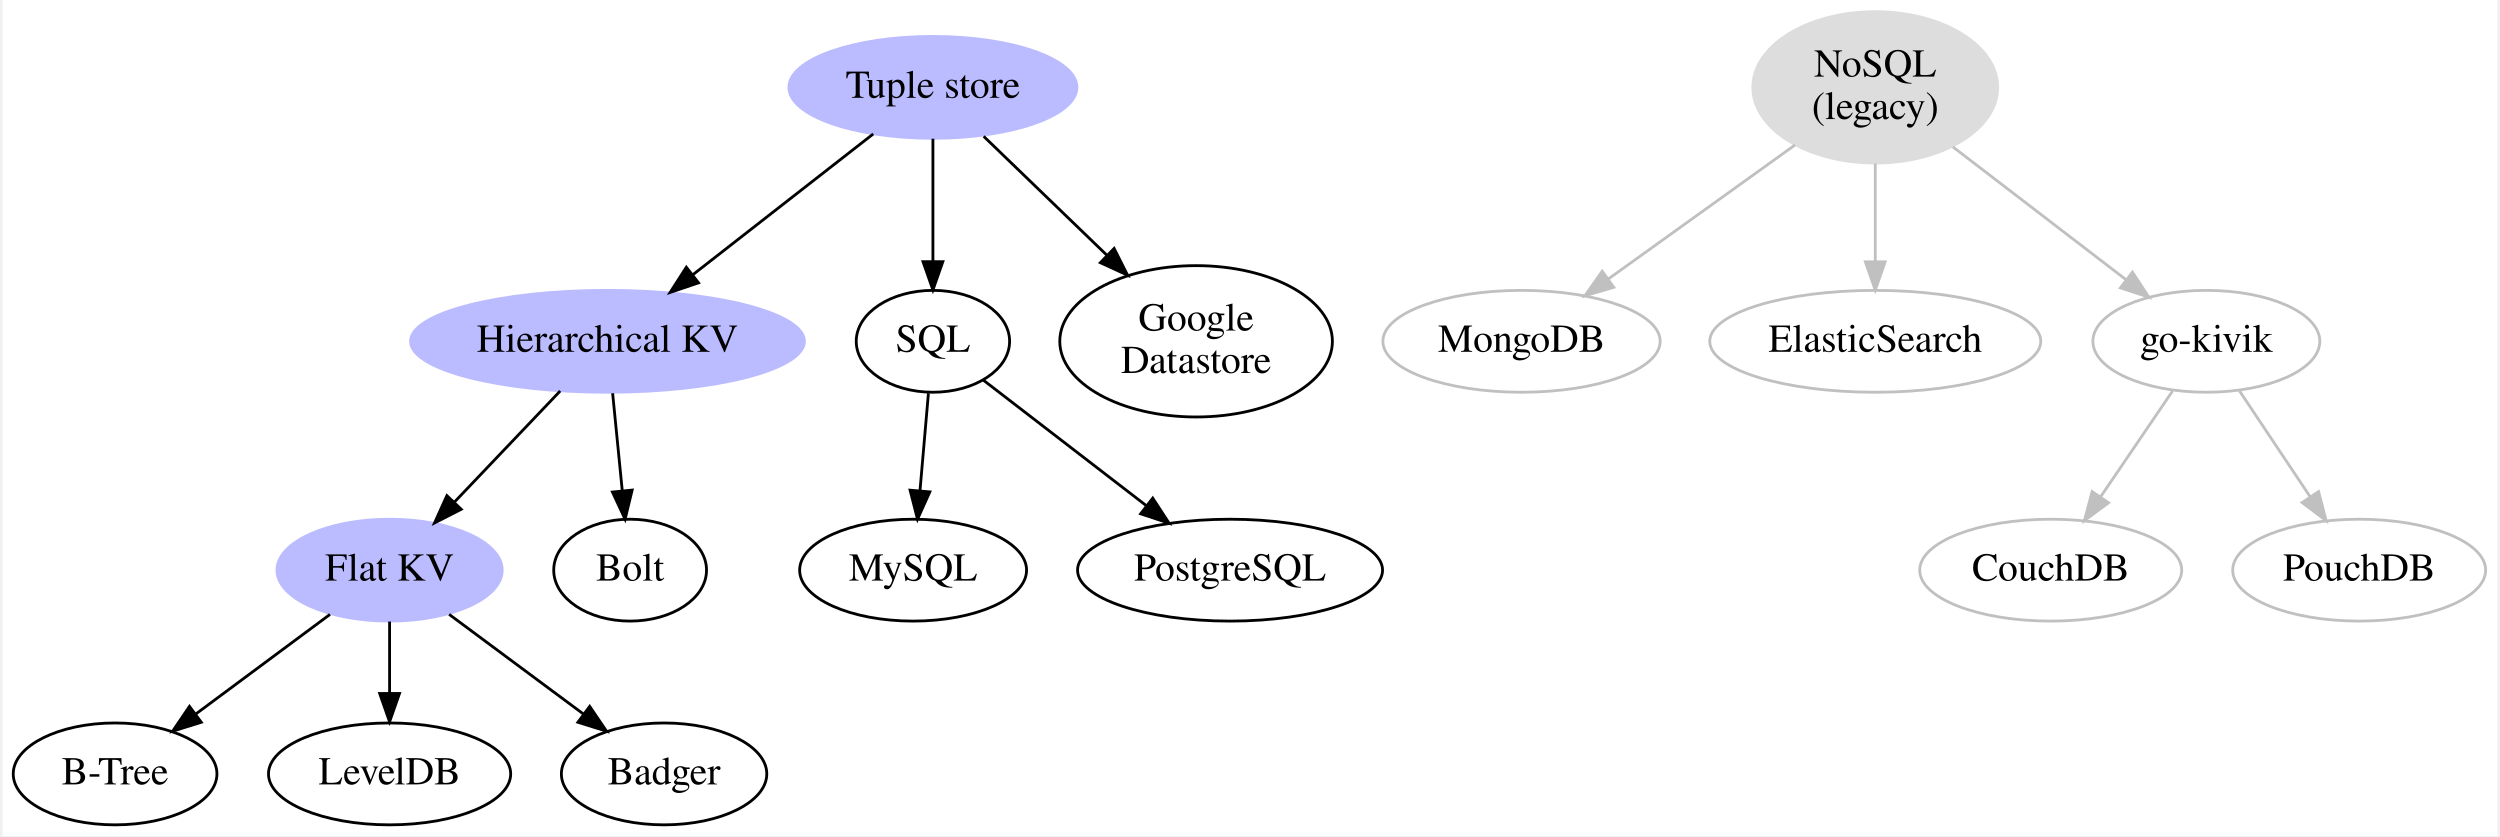
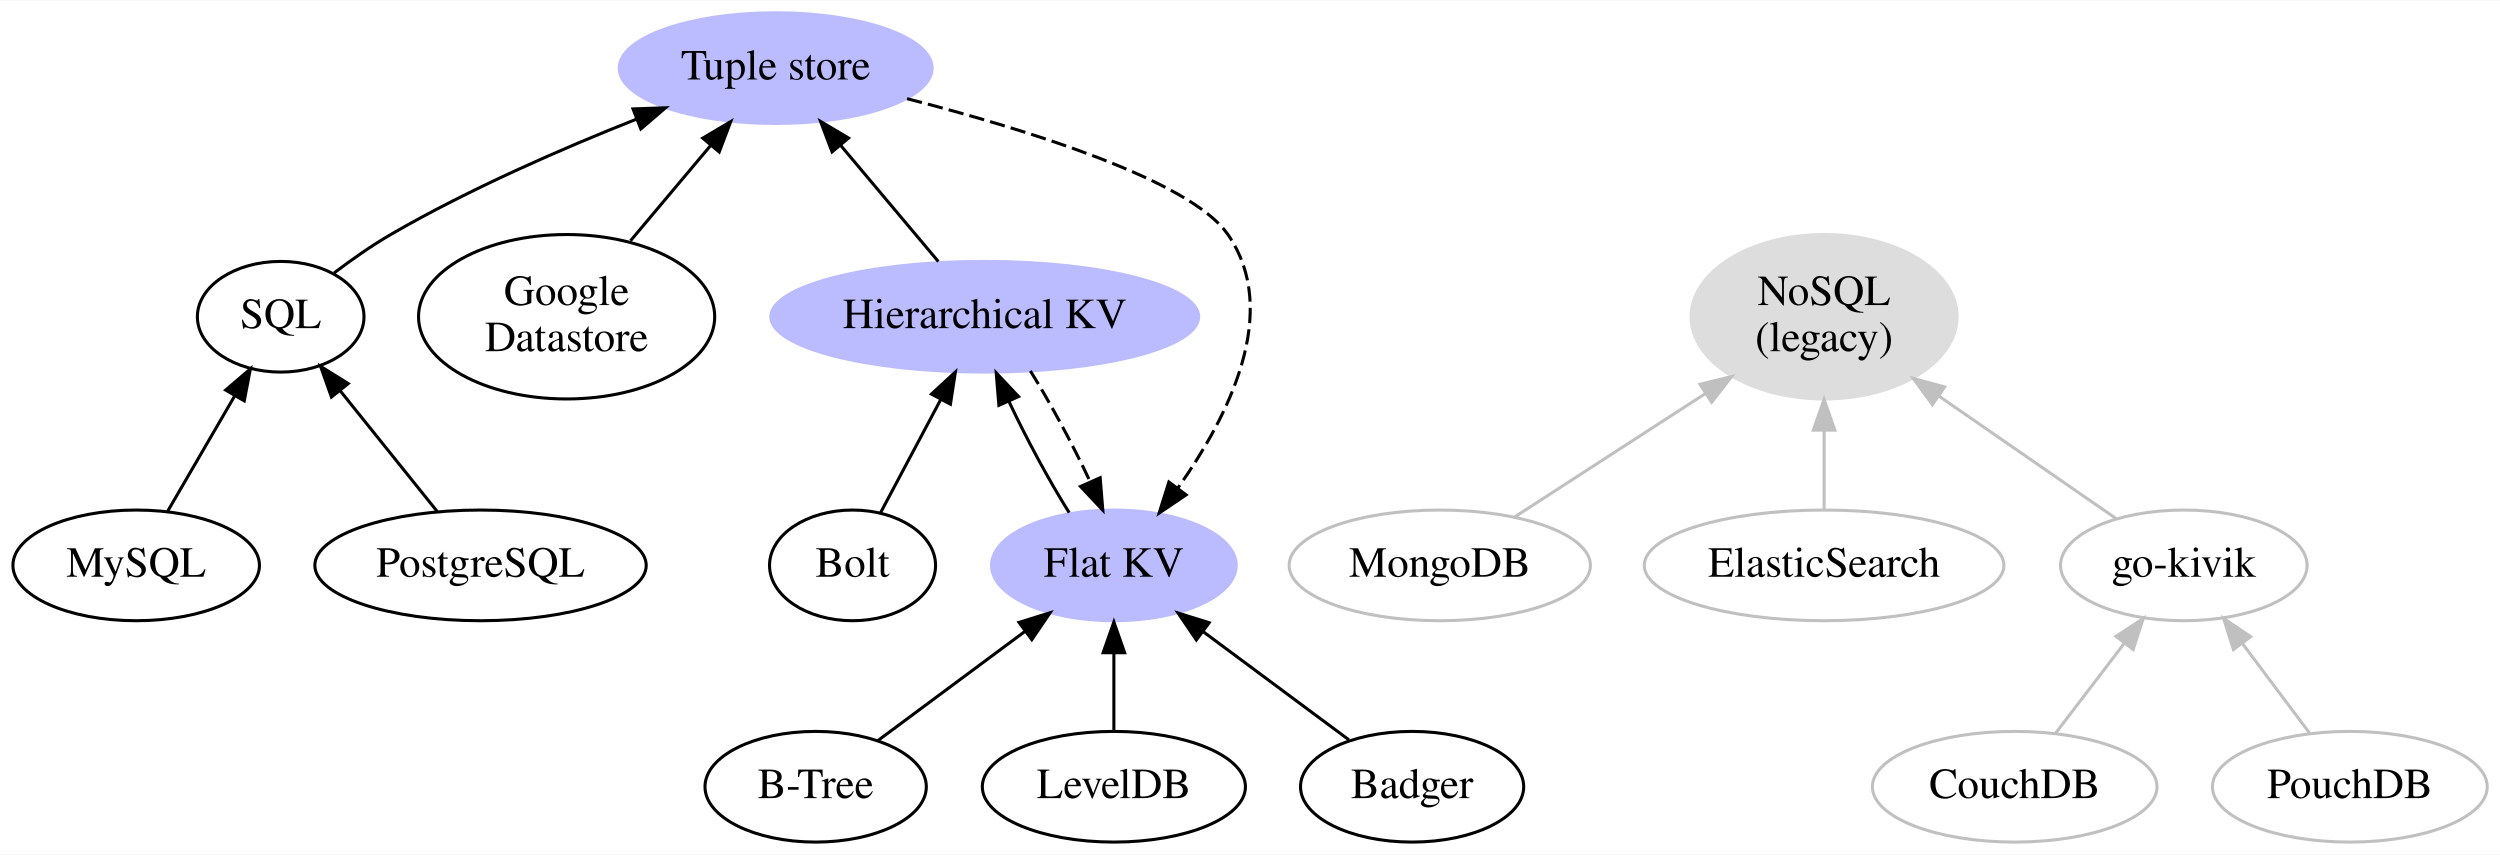
- <svg xmlns="http://www.w3.org/2000/svg" xmlns:xlink="http://www.w3.org/1999/xlink" width="882pt" height="295pt" viewBox="0.00 0.00 881.59 295.48">
-   <g id="graph0" class="graph" transform="scale(1 1) rotate(0) translate(4 291.4802)">
-     <polygon fill="#ffffff" stroke="transparent" points="-4,4 -4,-291.48 877.593,-291.48 877.593,4 -4,4" />
+ <svg xmlns="http://www.w3.org/2000/svg" xmlns:xlink="http://www.w3.org/1999/xlink" width="813pt" height="278pt" viewBox="0.00 0.00 813.14 277.74">
+   <g id="graph0" class="graph" transform="scale(1 1) rotate(0) translate(4 273.7401)">
+     <polygon fill="#ffffff" stroke="transparent" points="-4,4 -4,-273.74 809.142,-273.74 809.142,4 -4,4" />
    <g id="node1" class="node">
      <g id="a_node1">
        <a xlink:href="./docs/kv-flat.md" xlink:title="Flat KV">
-           <ellipse fill="#bbbbff" stroke="#bbbbff" cx="132.747" cy="-90" rx="39.794" ry="18" />
-           <text text-anchor="middle" x="132.747" y="-86.3" font-family="Times,serif" font-size="14.00" fill="#000000">Flat KV</text>
+           <ellipse fill="#bbbbff" stroke="#bbbbff" cx="358.296" cy="-90" rx="39.794" ry="18" />
+           <text text-anchor="middle" x="358.296" y="-86.3" font-family="Times,serif" font-size="14.00" fill="#000000">Flat KV</text>
        </a>
      </g>
    </g>
    <g id="node2" class="node">
-       <ellipse fill="none" stroke="#000000" cx="35.747" cy="-18" rx="35.995" ry="18" />
-       <text text-anchor="middle" x="35.747" y="-14.3" font-family="Times,serif" font-size="14.00" fill="#000000">B-Tree</text>
-     </g>
-     <g id="edge1" class="edge">
-       <path fill="none" stroke="#000000" d="M111.699,-74.377C97.783,-64.048 79.371,-50.381 64.161,-39.091" />
-       <polygon fill="#000000" stroke="#000000" points="66.204,-36.249 56.089,-33.099 62.032,-41.87 66.204,-36.249" />
-     </g>
-     <g id="node3" class="node">
-       <ellipse fill="none" stroke="#000000" cx="132.747" cy="-18" rx="42.793" ry="18" />
-       <text text-anchor="middle" x="132.747" y="-14.3" font-family="Times,serif" font-size="14.00" fill="#000000">LevelDB</text>
-     </g>
-     <g id="edge2" class="edge">
-       <path fill="none" stroke="#000000" d="M132.747,-71.831C132.747,-64.131 132.747,-54.974 132.747,-46.417" />
-       <polygon fill="#000000" stroke="#000000" points="136.247,-46.413 132.747,-36.413 129.247,-46.413 136.247,-46.413" />
-     </g>
-     <g id="node4" class="node">
-       <ellipse fill="none" stroke="#000000" cx="229.747" cy="-18" rx="36.294" ry="18" />
-       <text text-anchor="middle" x="229.747" y="-14.3" font-family="Times,serif" font-size="14.00" fill="#000000">Badger</text>
-     </g>
-     <g id="edge3" class="edge">
-       <path fill="none" stroke="#000000" d="M153.794,-74.377C167.71,-64.048 186.122,-50.381 201.333,-39.091" />
-       <polygon fill="#000000" stroke="#000000" points="203.461,-41.87 209.405,-33.099 199.289,-36.249 203.461,-41.87" />
-     </g>
-     <g id="node5" class="node">
-       <g id="a_node5">
+       <g id="a_node2">
        <a xlink:href="./docs/kv-hierarchical.md" xlink:title="Hierarchical KV">
-           <ellipse fill="#bbbbff" stroke="#bbbbff" cx="209.747" cy="-170.87" rx="69.588" ry="18" />
-           <text text-anchor="middle" x="209.747" y="-167.17" font-family="Times,serif" font-size="14.00" fill="#000000">Hierarchical KV</text>
+           <ellipse fill="#bbbbff" stroke="#bbbbff" cx="316.296" cy="-170.87" rx="69.588" ry="18" />
+           <text text-anchor="middle" x="316.296" y="-167.17" font-family="Times,serif" font-size="14.00" fill="#000000">Hierarchical KV</text>
        </a>
      </g>
    </g>
-     <g id="edge4" class="edge">
-       <path fill="none" stroke="#000000" d="M193.039,-153.322C182.124,-141.858 167.724,-126.735 155.734,-114.142" />
-       <polygon fill="#000000" stroke="#000000" points="158.063,-111.513 148.633,-106.684 152.994,-116.34 158.063,-111.513" />
+     <g id="edge1" class="edge">
+       <path fill="none" stroke="#000000" d="M343.753,-107.15C337.14,-117.687 329.742,-131.423 324.111,-143.443" />
+       <polygon fill="#000000" stroke="#000000" points="320.895,-142.061 320.024,-152.62 327.29,-144.91 320.895,-142.061" />
+     </g>
+     <g id="edge6" class="edge">
+       <path fill="none" stroke="#000000" stroke-dasharray="5,2" d="M331.133,-153.251C337.675,-142.771 344.944,-129.251 350.493,-117.403" />
+       <polygon fill="#000000" stroke="#000000" points="353.832,-118.507 354.695,-107.948 347.435,-115.664 353.832,-118.507" />
    </g>
    <g id="node6" class="node">
-       <ellipse fill="none" stroke="#000000" cx="217.747" cy="-90" rx="27" ry="18" />
-       <text text-anchor="middle" x="217.747" y="-86.3" font-family="Times,serif" font-size="14.00" fill="#000000">Bolt</text>
-     </g>
-     <g id="edge5" class="edge">
-       <path fill="none" stroke="#000000" d="M211.562,-152.519C212.572,-142.315 213.849,-129.404 214.98,-117.968" />
-       <polygon fill="#000000" stroke="#000000" points="218.465,-118.296 215.966,-107.999 211.499,-117.606 218.465,-118.296" />
-     </g>
-     <g id="node7" class="node">
-       <g id="a_node7">
-         <a xlink:href="./docs/sql-tuple.md" xlink:title="SQL">
-           <ellipse fill="none" stroke="#000000" cx="324.747" cy="-170.87" rx="27.097" ry="18" />
-           <text text-anchor="middle" x="324.747" y="-167.17" font-family="Times,serif" font-size="14.00" fill="#000000">SQL</text>
+       <g id="a_node6">
+         <a xlink:href="./docs/tuple-strict.md" xlink:title="Tuple store">
+           <ellipse fill="#bbbbff" stroke="#bbbbff" cx="248.296" cy="-251.74" rx="50.892" ry="18" />
+           <text text-anchor="middle" x="248.296" y="-248.04" font-family="Times,serif" font-size="14.00" fill="#000000">Tuple store</text>
        </a>
      </g>
    </g>
-     <g id="node8" class="node">
-       <ellipse fill="none" stroke="#000000" cx="317.747" cy="-90" rx="40.094" ry="18" />
-       <text text-anchor="middle" x="317.747" y="-86.3" font-family="Times,serif" font-size="14.00" fill="#000000">MySQL</text>
+     <g id="edge5" class="edge">
+       <path fill="none" stroke="#000000" d="M301.205,-188.818C291.833,-199.964 279.65,-214.453 269.337,-226.717" />
+       <polygon fill="#000000" stroke="#000000" points="266.636,-224.491 262.879,-234.398 271.994,-228.996 266.636,-224.491" />
    </g>
-     <g id="edge6" class="edge">
-       <path fill="none" stroke="#000000" d="M323.158,-152.519C322.275,-142.315 321.158,-129.404 320.168,-117.968" />
-       <polygon fill="#000000" stroke="#000000" points="323.654,-117.66 319.305,-107.999 316.68,-118.264 323.654,-117.66" />
+     <g id="node3" class="node">
+       <ellipse fill="none" stroke="#000000" cx="261.296" cy="-18" rx="35.995" ry="18" />
+       <text text-anchor="middle" x="261.296" y="-14.3" font-family="Times,serif" font-size="14.00" fill="#000000">B-Tree</text>
    </g>
-     <g id="node9" class="node">
-       <ellipse fill="none" stroke="#000000" cx="429.747" cy="-90" rx="53.891" ry="18" />
-       <text text-anchor="middle" x="429.747" y="-86.3" font-family="Times,serif" font-size="14.00" fill="#000000">PostgreSQL</text>
+     <g id="edge2" class="edge">
+       <path fill="none" stroke="#000000" d="M281.395,-32.918C295.254,-43.206 313.89,-57.039 329.346,-68.511" />
+       <polygon fill="#000000" stroke="#000000" points="327.439,-71.454 337.554,-74.604 331.611,-65.833 327.439,-71.454" />
+     </g>
+     <g id="node4" class="node">
+       <ellipse fill="none" stroke="#000000" cx="358.296" cy="-18" rx="42.793" ry="18" />
+       <text text-anchor="middle" x="358.296" y="-14.3" font-family="Times,serif" font-size="14.00" fill="#000000">LevelDB</text>
+     </g>
+     <g id="edge3" class="edge">
+       <path fill="none" stroke="#000000" d="M358.296,-36.169C358.296,-43.869 358.296,-53.026 358.296,-61.583" />
+       <polygon fill="#000000" stroke="#000000" points="354.796,-61.587 358.296,-71.587 361.796,-61.587 354.796,-61.587" />
+     </g>
+     <g id="node5" class="node">
+       <ellipse fill="none" stroke="#000000" cx="455.296" cy="-18" rx="36.294" ry="18" />
+       <text text-anchor="middle" x="455.296" y="-14.3" font-family="Times,serif" font-size="14.00" fill="#000000">Badger</text>
+     </g>
+     <g id="edge4" class="edge">
+       <path fill="none" stroke="#000000" d="M434.725,-33.269C420.93,-43.509 402.562,-57.144 387.289,-68.479" />
+       <polygon fill="#000000" stroke="#000000" points="385.116,-65.734 379.172,-74.504 389.288,-71.355 385.116,-65.734" />
+     </g>
+     <g id="edge12" class="edge">
+       <path fill="none" stroke="#000000" stroke-dasharray="5,2" d="M291.025,-241.802C329.889,-231.794 383.003,-215.353 395.296,-197.74 412.862,-172.575 395.538,-138.331 379.167,-115.261" />
+       <polygon fill="#000000" stroke="#000000" points="381.798,-112.934 373.014,-107.009 376.186,-117.118 381.798,-112.934" />
+     </g>
+     <g id="node7" class="node">
+       <ellipse fill="none" stroke="#000000" cx="273.296" cy="-90" rx="27" ry="18" />
+       <text text-anchor="middle" x="273.296" y="-86.3" font-family="Times,serif" font-size="14.00" fill="#000000">Bolt</text>
    </g>
    <g id="edge7" class="edge">
-       <path fill="none" stroke="#000000" d="M342.559,-157.152C358.288,-145.037 381.536,-127.132 400.071,-112.856" />
-       <polygon fill="#000000" stroke="#000000" points="402.425,-115.461 408.211,-106.586 398.153,-109.915 402.425,-115.461" />
+       <path fill="none" stroke="#000000" d="M282.416,-107.15C288.113,-117.865 295.569,-131.888 302.036,-144.051" />
+       <polygon fill="#000000" stroke="#000000" points="298.958,-145.717 306.743,-152.904 305.139,-142.431 298.958,-145.717" />
    </g>
-     <g id="node10" class="node">
-       <ellipse fill="none" stroke="#000000" cx="417.747" cy="-170.87" rx="48.167" ry="26.741" />
-       <text text-anchor="middle" x="417.747" y="-174.67" font-family="Times,serif" font-size="14.00" fill="#000000">Google</text>
-       <text text-anchor="middle" x="417.747" y="-159.67" font-family="Times,serif" font-size="14.00" fill="#000000">Datastore</text>
-     </g>
-     <g id="node11" class="node">
-       <g id="a_node11">
-         <a xlink:href="./docs/tuple-strict.md" xlink:title="Tuple store">
-           <ellipse fill="#bbbbff" stroke="#bbbbff" cx="324.747" cy="-260.61" rx="50.892" ry="18" />
-           <text text-anchor="middle" x="324.747" y="-256.91" font-family="Times,serif" font-size="14.00" fill="#000000">Tuple store</text>
+     <g id="node8" class="node">
+       <g id="a_node8">
+         <a xlink:href="./docs/sql-tuple.md" xlink:title="SQL">
+           <ellipse fill="none" stroke="#000000" cx="87.296" cy="-170.87" rx="27.097" ry="18" />
+           <text text-anchor="middle" x="87.296" y="-167.17" font-family="Times,serif" font-size="14.00" fill="#000000">SQL</text>
        </a>
      </g>
    </g>
+     <g id="edge8" class="edge">
+       <path fill="none" stroke="#000000" d="M104.676,-185.122C110.412,-189.471 116.951,-194.069 123.296,-197.74 148.677,-212.423 178.807,-225.555 203.126,-235.191" />
+       <polygon fill="#000000" stroke="#000000" points="201.891,-238.466 212.479,-238.839 204.435,-231.945 201.891,-238.466" />
+     </g>
+     <g id="node9" class="node">
+       <ellipse fill="none" stroke="#000000" cx="40.296" cy="-90" rx="40.094" ry="18" />
+       <text text-anchor="middle" x="40.296" y="-86.3" font-family="Times,serif" font-size="14.00" fill="#000000">MySQL</text>
+     </g>
    <g id="edge9" class="edge">
-       <path fill="none" stroke="#000000" d="M303.654,-244.15C285.759,-230.186 259.872,-209.985 239.807,-194.328" />
-       <polygon fill="#000000" stroke="#000000" points="241.919,-191.536 231.882,-188.143 237.612,-197.054 241.919,-191.536" />
+       <path fill="none" stroke="#000000" d="M50.495,-107.548C56.863,-118.505 65.174,-132.806 72.287,-145.044" />
+       <polygon fill="#000000" stroke="#000000" points="69.389,-147.024 77.44,-153.911 75.441,-143.506 69.389,-147.024" />
+     </g>
+     <g id="node10" class="node">
+       <ellipse fill="none" stroke="#000000" cx="152.296" cy="-90" rx="53.891" ry="18" />
+       <text text-anchor="middle" x="152.296" y="-86.3" font-family="Times,serif" font-size="14.00" fill="#000000">PostgreSQL</text>
    </g>
    <g id="edge10" class="edge">
-       <path fill="none" stroke="#000000" d="M324.747,-242.45C324.747,-230.043 324.747,-213.352 324.747,-199.209" />
-       <polygon fill="#000000" stroke="#000000" points="328.247,-199.003 324.747,-189.003 321.247,-199.003 328.247,-199.003" />
+       <path fill="none" stroke="#000000" d="M138.192,-107.548C128.942,-119.056 116.728,-134.252 106.584,-146.874" />
+       <polygon fill="#000000" stroke="#000000" points="103.805,-144.744 100.268,-154.731 109.261,-149.129 103.805,-144.744" />
    </g>
-     <g id="edge8" class="edge">
-       <path fill="none" stroke="#000000" d="M342.678,-243.307C354.994,-231.423 371.675,-215.327 386.185,-201.326" />
-       <polygon fill="#000000" stroke="#000000" points="388.774,-203.691 393.54,-194.229 383.913,-198.654 388.774,-203.691" />
+     <g id="node11" class="node">
+       <ellipse fill="none" stroke="#000000" cx="180.296" cy="-170.87" rx="48.167" ry="26.741" />
+       <text text-anchor="middle" x="180.296" y="-174.67" font-family="Times,serif" font-size="14.00" fill="#000000">Google</text>
+       <text text-anchor="middle" x="180.296" y="-159.67" font-family="Times,serif" font-size="14.00" fill="#000000">Datastore</text>
+     </g>
+     <g id="edge11" class="edge">
+       <path fill="none" stroke="#000000" d="M201.068,-195.573C209.307,-205.371 218.773,-216.629 227.058,-226.481" />
+       <polygon fill="#000000" stroke="#000000" points="224.571,-228.962 233.685,-234.363 229.928,-224.457 224.571,-228.962" />
    </g>
    <g id="node12" class="node">
-       <ellipse fill="#dddddd" stroke="#dddddd" cx="657.747" cy="-260.61" rx="43.267" ry="26.741" />
-       <text text-anchor="middle" x="657.747" y="-264.41" font-family="Times,serif" font-size="14.00" fill="#000000">NoSQL</text>
-       <text text-anchor="middle" x="657.747" y="-249.41" font-family="Times,serif" font-size="14.00" fill="#000000">(legacy)</text>
+       <ellipse fill="#dddddd" stroke="#dddddd" cx="589.296" cy="-170.87" rx="43.267" ry="26.741" />
+       <text text-anchor="middle" x="589.296" y="-174.67" font-family="Times,serif" font-size="14.00" fill="#000000">NoSQL</text>
+       <text text-anchor="middle" x="589.296" y="-159.67" font-family="Times,serif" font-size="14.00" fill="#000000">(legacy)</text>
    </g>
    <g id="node13" class="node">
-       <ellipse fill="none" stroke="#c0c0c0" cx="532.747" cy="-170.87" rx="48.993" ry="18" />
-       <text text-anchor="middle" x="532.747" y="-167.17" font-family="Times,serif" font-size="14.00" fill="#000000">MongoDB</text>
+       <ellipse fill="none" stroke="#c0c0c0" cx="464.296" cy="-90" rx="48.993" ry="18" />
+       <text text-anchor="middle" x="464.296" y="-86.3" font-family="Times,serif" font-size="14.00" fill="#000000">MongoDB</text>
    </g>
-     <g id="edge11" class="edge">
-       <path fill="none" stroke="#c0c0c0" d="M629.382,-240.247C609.718,-226.129 583.55,-207.342 563.404,-192.88" />
-       <polygon fill="#c0c0c0" stroke="#c0c0c0" points="565.34,-189.961 555.176,-186.972 561.258,-195.647 565.34,-189.961" />
+     <g id="edge13" class="edge">
+       <path fill="none" stroke="#c0c0c0" d="M488.694,-105.784C506.35,-117.207 530.566,-132.874 550.815,-145.974" />
+       <polygon fill="#c0c0c0" stroke="#c0c0c0" points="548.922,-148.918 559.219,-151.411 552.724,-143.041 548.922,-148.918" />
    </g>
    <g id="node14" class="node">
-       <ellipse fill="none" stroke="#c0c0c0" cx="657.747" cy="-170.87" rx="58.49" ry="18" />
-       <text text-anchor="middle" x="657.747" y="-167.17" font-family="Times,serif" font-size="14.00" fill="#000000">ElasticSearch</text>
+       <ellipse fill="none" stroke="#c0c0c0" cx="589.296" cy="-90" rx="58.49" ry="18" />
+       <text text-anchor="middle" x="589.296" y="-86.3" font-family="Times,serif" font-size="14.00" fill="#000000">ElasticSearch</text>
    </g>
-     <g id="edge12" class="edge">
-       <path fill="none" stroke="#c0c0c0" d="M657.747,-233.685C657.747,-222.73 657.747,-210.067 657.747,-198.993" />
-       <polygon fill="#c0c0c0" stroke="#c0c0c0" points="661.247,-198.97 657.747,-188.97 654.247,-198.97 661.247,-198.97" />
+     <g id="edge14" class="edge">
+       <path fill="none" stroke="#c0c0c0" d="M589.296,-108.351C589.296,-115.921 589.296,-124.98 589.296,-133.822" />
+       <polygon fill="#c0c0c0" stroke="#c0c0c0" points="585.797,-133.999 589.296,-143.999 592.797,-134 585.797,-133.999" />
    </g>
    <g id="node15" class="node">
-       <ellipse fill="none" stroke="#c0c0c0" cx="774.747" cy="-170.87" rx="40.094" ry="18" />
-       <text text-anchor="middle" x="774.747" y="-167.17" font-family="Times,serif" font-size="14.00" fill="#000000">go-kivik</text>
+       <ellipse fill="none" stroke="#c0c0c0" cx="706.296" cy="-90" rx="40.094" ry="18" />
+       <text text-anchor="middle" x="706.296" y="-86.3" font-family="Times,serif" font-size="14.00" fill="#000000">go-kivik</text>
    </g>
-     <g id="edge13" class="edge">
-       <path fill="none" stroke="#c0c0c0" d="M685.178,-239.57C703.57,-225.464 727.733,-206.93 746.327,-192.669" />
-       <polygon fill="#c0c0c0" stroke="#c0c0c0" points="748.632,-195.311 754.437,-186.448 744.372,-189.757 748.632,-195.311" />
+     <g id="edge15" class="edge">
+       <path fill="none" stroke="#c0c0c0" d="M684.29,-105.211C668.102,-116.4 645.707,-131.88 626.727,-144.998" />
+       <polygon fill="#c0c0c0" stroke="#c0c0c0" points="624.517,-142.271 618.281,-150.836 628.497,-148.029 624.517,-142.271" />
    </g>
    <g id="node16" class="node">
-       <ellipse fill="none" stroke="#c0c0c0" cx="719.747" cy="-90" rx="46.292" ry="18" />
-       <text text-anchor="middle" x="719.747" y="-86.3" font-family="Times,serif" font-size="14.00" fill="#000000">CouchDB</text>
+       <ellipse fill="none" stroke="#c0c0c0" cx="651.296" cy="-18" rx="46.292" ry="18" />
+       <text text-anchor="middle" x="651.296" y="-14.3" font-family="Times,serif" font-size="14.00" fill="#000000">CouchDB</text>
    </g>
-     <g id="edge14" class="edge">
-       <path fill="none" stroke="#c0c0c0" d="M762.813,-153.322C755.389,-142.407 745.709,-128.174 737.407,-115.967" />
-       <polygon fill="#c0c0c0" stroke="#c0c0c0" points="740.176,-113.814 731.658,-107.513 734.387,-117.751 740.176,-113.814" />
+     <g id="edge16" class="edge">
+       <path fill="none" stroke="#c0c0c0" d="M664.61,-35.429C671.299,-44.185 679.528,-54.958 686.904,-64.613" />
+       <polygon fill="#c0c0c0" stroke="#c0c0c0" points="684.253,-66.909 693.105,-72.731 689.816,-62.66 684.253,-66.909" />
    </g>
    <g id="node17" class="node">
-       <ellipse fill="none" stroke="#c0c0c0" cx="828.747" cy="-90" rx="44.693" ry="18" />
-       <text text-anchor="middle" x="828.747" y="-86.3" font-family="Times,serif" font-size="14.00" fill="#000000">PouchDB</text>
+       <ellipse fill="none" stroke="#c0c0c0" cx="760.296" cy="-18" rx="44.693" ry="18" />
+       <text text-anchor="middle" x="760.296" y="-14.3" font-family="Times,serif" font-size="14.00" fill="#000000">PouchDB</text>
    </g>
-     <g id="edge15" class="edge">
-       <path fill="none" stroke="#c0c0c0" d="M786.464,-153.322C793.753,-142.407 803.257,-128.174 811.408,-115.967" />
-       <polygon fill="#c0c0c0" stroke="#c0c0c0" points="814.41,-117.773 817.053,-107.513 808.588,-113.886 814.41,-117.773" />
+     <g id="edge17" class="edge">
+       <path fill="none" stroke="#c0c0c0" d="M747.225,-35.429C740.658,-44.185 732.578,-54.958 725.336,-64.613" />
+       <polygon fill="#c0c0c0" stroke="#c0c0c0" points="722.448,-62.631 719.248,-72.731 728.048,-66.831 722.448,-62.631" />
    </g>
  </g>
</svg>
